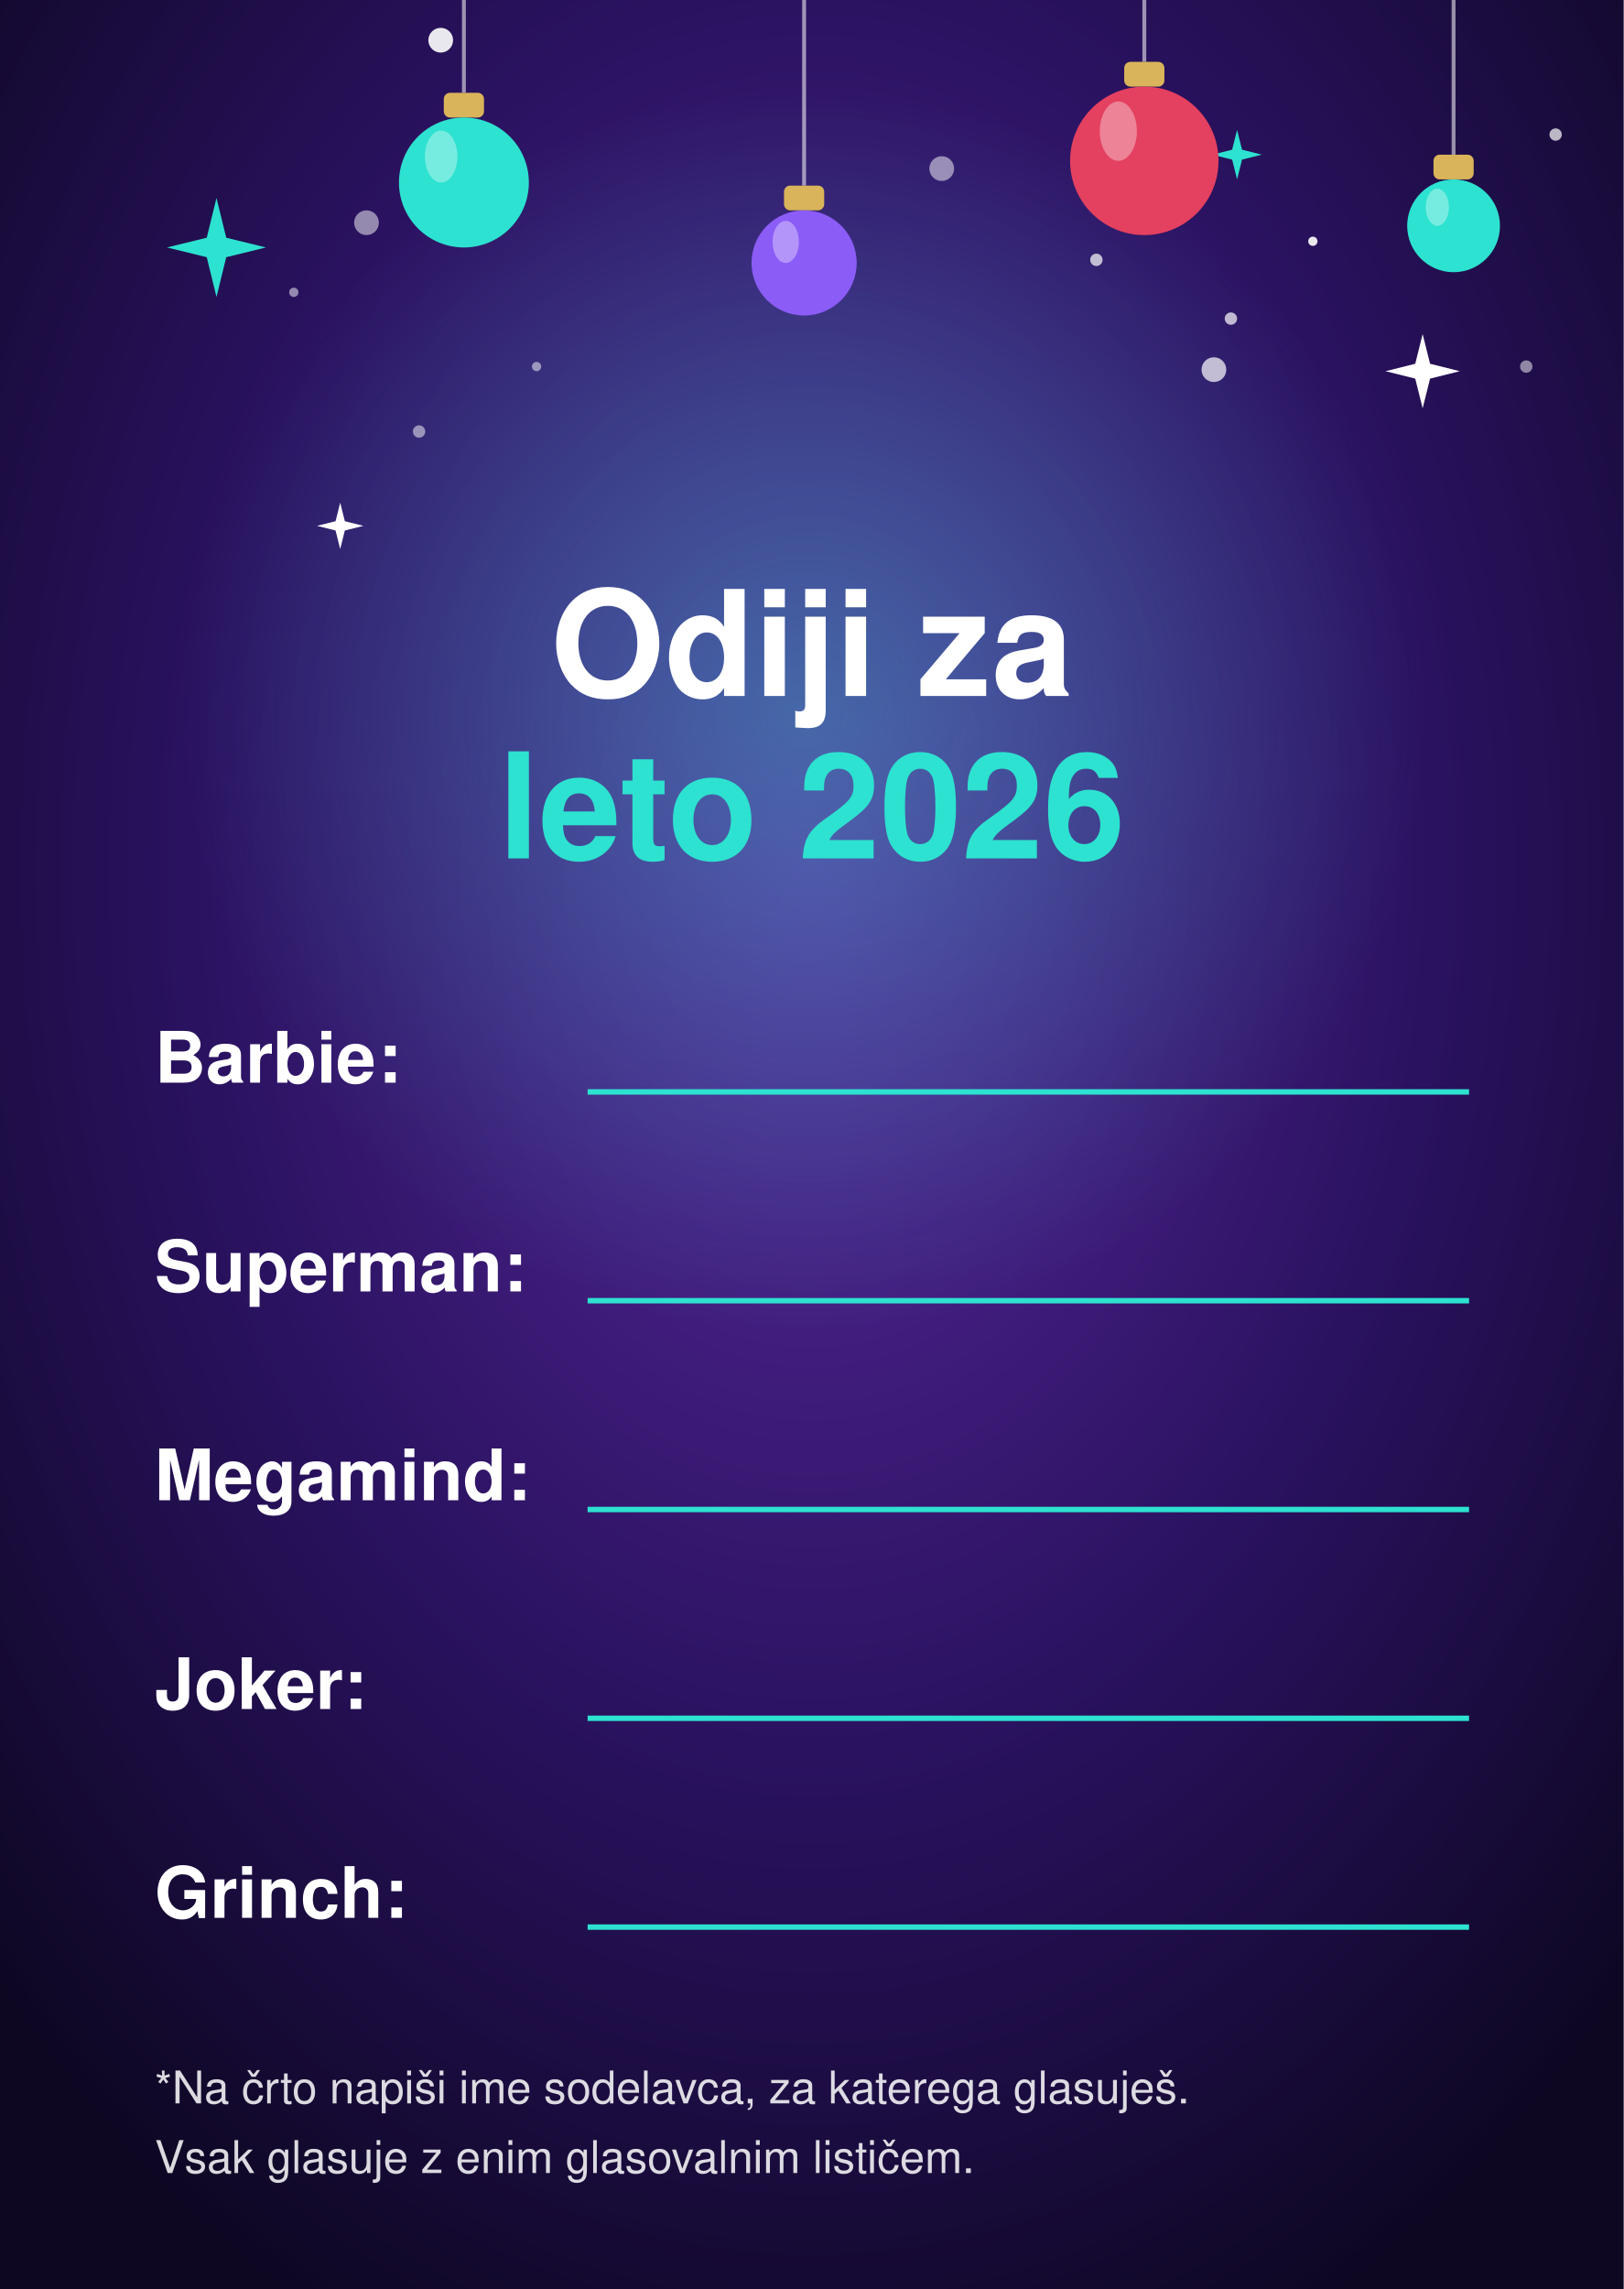
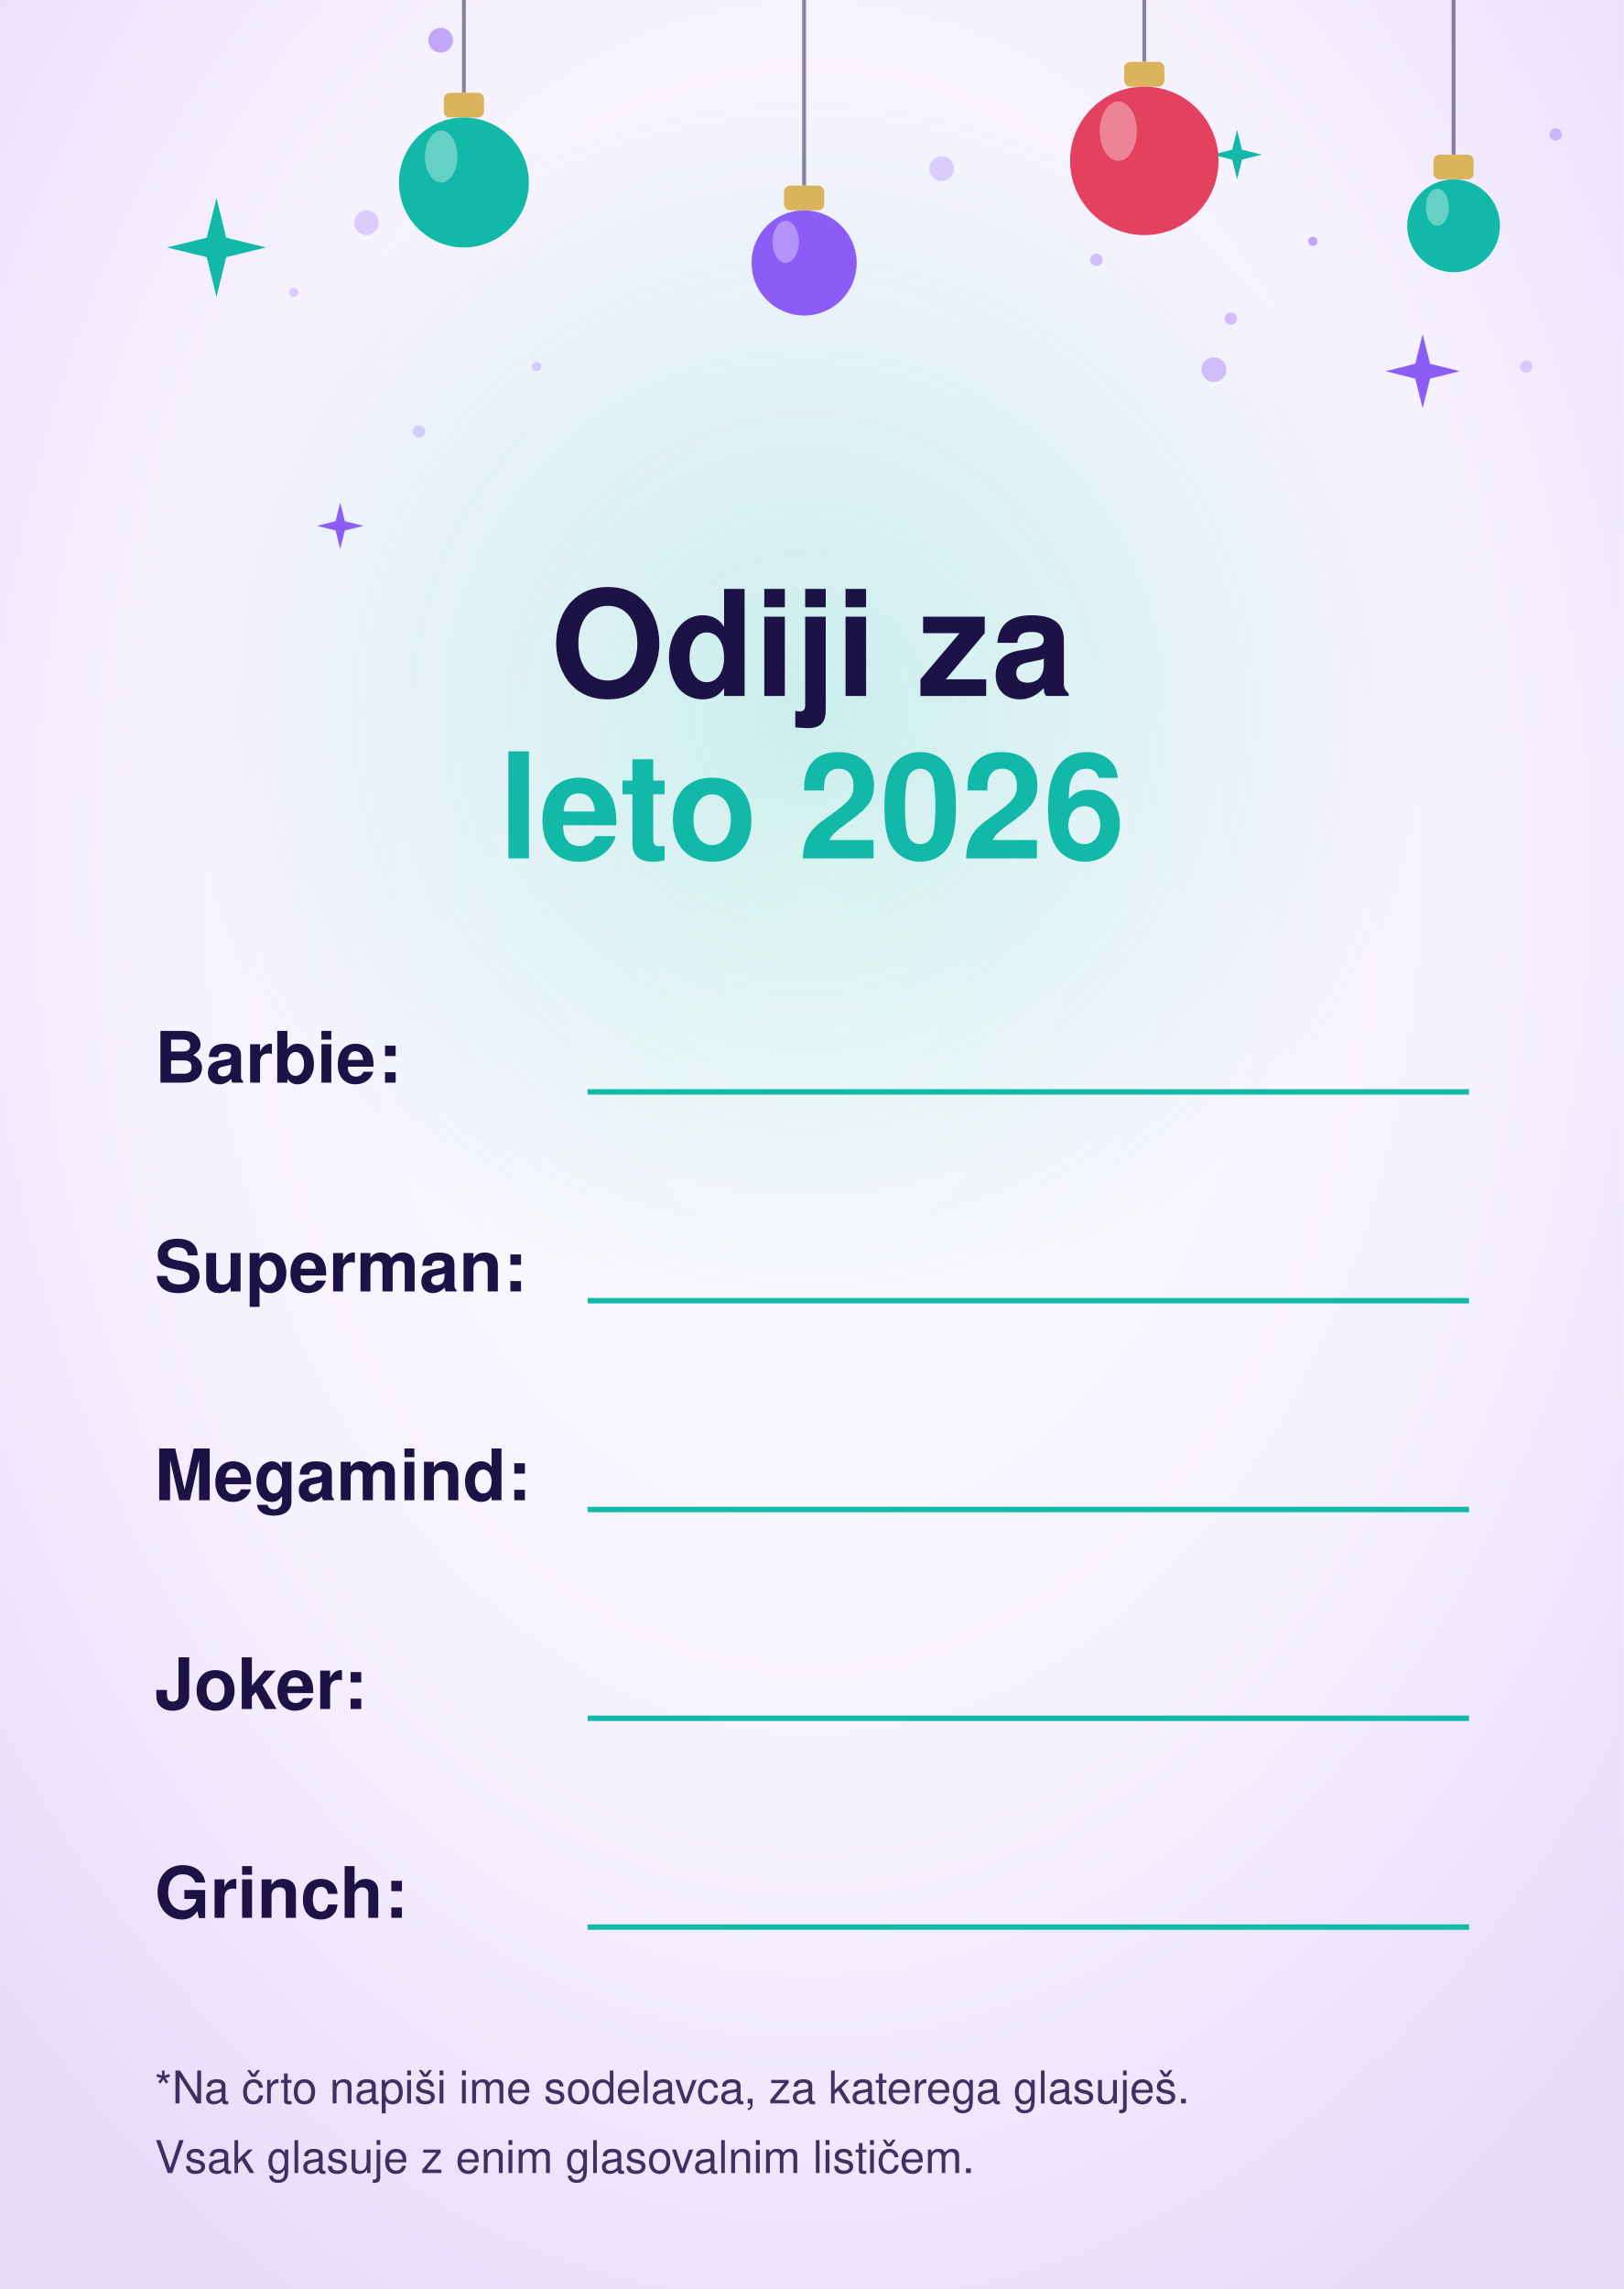
<svg xmlns="http://www.w3.org/2000/svg" width="105mm" height="148mm" viewBox="0 0 105 148">
  <defs>
    <radialGradient id="aura" cx="50%" cy="38%" r="70%">
-       <stop offset="0" stop-color="#5b2a9e" />
-       <stop offset=".55" stop-color="#2a1260" />
-       <stop offset="1" stop-color="#0d0722" />
+       <stop offset="0" stop-color="#ffffff" />
+       <stop offset=".6" stop-color="#f6f1ff" />
+       <stop offset="1" stop-color="#e6dcfa" />
    </radialGradient>
    <radialGradient id="glow" cx="50%" cy="50%" r="50%">
-       <stop offset="0" stop-color="#2de2d0" stop-opacity=".35" />
-       <stop offset="1" stop-color="#2de2d0" stop-opacity="0" />
+       <stop offset="0" stop-color="#12b8a8" stop-opacity=".22" />
+       <stop offset="1" stop-color="#12b8a8" stop-opacity="0" />
    </radialGradient>
  </defs>
  <g id="ozadje">
    <rect width="105" height="148" fill="url(#aura)" />
    <circle cx="52" cy="46" r="40" fill="url(#glow)" />
  </g>
  <g id="sneg">
-     <circle cx="34.7" cy="23.7" r="0.3" fill="#fff" opacity="0.5" />
-     <circle cx="84.9" cy="15.6" r="0.3" fill="#fff" opacity="0.9" />
-     <circle cx="23.7" cy="14.4" r="0.8" fill="#fff" opacity="0.5" />
-     <circle cx="60.9" cy="10.9" r="0.8" fill="#fff" opacity="0.5" />
-     <circle cx="100.6" cy="8.7" r="0.4" fill="#fff" opacity="0.7" />
-     <circle cx="70.9" cy="16.8" r="0.4" fill="#fff" opacity="0.7" />
-     <circle cx="27.1" cy="27.9" r="0.4" fill="#fff" opacity="0.5" />
-     <circle cx="78.5" cy="23.9" r="0.8" fill="#fff" opacity="0.7" />
-     <circle cx="19.0" cy="18.9" r="0.3" fill="#fff" opacity="0.5" />
-     <circle cx="79.6" cy="20.6" r="0.4" fill="#fff" opacity="0.7" />
-     <circle cx="98.7" cy="23.7" r="0.4" fill="#fff" opacity="0.5" />
-     <circle cx="28.5" cy="2.6" r="0.8" fill="#fff" opacity="0.9" />
+     <circle cx="34.7" cy="23.7" r="0.3" fill="#8b5cf6" opacity="0.25" />
+     <circle cx="84.9" cy="15.6" r="0.3" fill="#8b5cf6" opacity="0.5" />
+     <circle cx="23.7" cy="14.4" r="0.8" fill="#8b5cf6" opacity="0.25" />
+     <circle cx="60.9" cy="10.9" r="0.8" fill="#8b5cf6" opacity="0.25" />
+     <circle cx="100.6" cy="8.7" r="0.4" fill="#8b5cf6" opacity="0.35" />
+     <circle cx="70.9" cy="16.8" r="0.4" fill="#8b5cf6" opacity="0.35" />
+     <circle cx="27.1" cy="27.9" r="0.4" fill="#8b5cf6" opacity="0.25" />
+     <circle cx="78.5" cy="23.9" r="0.8" fill="#8b5cf6" opacity="0.35" />
+     <circle cx="19.0" cy="18.9" r="0.3" fill="#8b5cf6" opacity="0.25" />
+     <circle cx="79.6" cy="20.6" r="0.4" fill="#8b5cf6" opacity="0.35" />
+     <circle cx="98.7" cy="23.7" r="0.4" fill="#8b5cf6" opacity="0.25" />
+     <circle cx="28.5" cy="2.6" r="0.8" fill="#8b5cf6" opacity="0.5" />
  </g>
  <g id="zvezde">
-     <polygon points="14.00,12.80 14.63,15.37 17.20,16.00 14.63,16.63 14.00,19.20 13.37,16.63 10.80,16.00 13.37,15.37" fill="#2de2d0" />
-     <polygon points="92.00,21.60 92.48,23.52 94.40,24.00 92.48,24.48 92.00,26.40 91.52,24.48 89.60,24.00 91.52,23.52" fill="#fff" />
-     <polygon points="80.00,8.40 80.32,9.68 81.60,10.00 80.32,10.32 80.00,11.60 79.68,10.32 78.40,10.00 79.68,9.68" fill="#2de2d0" />
-     <polygon points="22.00,32.50 22.30,33.70 23.50,34.00 22.30,34.30 22.00,35.50 21.70,34.30 20.50,34.00 21.70,33.70" fill="#fff" />
+     <polygon points="14.00,12.80 14.63,15.37 17.20,16.00 14.63,16.63 14.00,19.20 13.37,16.63 10.80,16.00 13.37,15.37" fill="#12b8a8" />
+     <polygon points="92.00,21.60 92.48,23.52 94.40,24.00 92.48,24.48 92.00,26.40 91.52,24.48 89.60,24.00 91.52,23.52" fill="#8b5cf6" />
+     <polygon points="80.00,8.40 80.32,9.68 81.60,10.00 80.32,10.32 80.00,11.60 79.68,10.32 78.40,10.00 79.68,9.68" fill="#12b8a8" />
+     <polygon points="22.00,32.50 22.30,33.70 23.50,34.00 22.30,34.30 22.00,35.50 21.70,34.30 20.50,34.00 21.70,33.70" fill="#8b5cf6" />
  </g>
  <g id="bucke">
-     <line x1="30" y1="0" x2="30" y2="6" stroke="#fff" stroke-opacity=".55" stroke-width=".25" />
+     <line x1="30" y1="0" x2="30" y2="6" stroke="#1d1245" stroke-opacity=".5" stroke-width=".25" />
    <rect x="28.7" y="6" width="2.6" height="1.6" rx=".4" fill="#d9b45a" />
-     <circle cx="30" cy="11.8" r="4.2" fill="#2de2d0" />
+     <circle cx="30" cy="11.8" r="4.2" fill="#12b8a8" />
    <ellipse cx="28.53" cy="10.12" rx="1.05" ry="1.68" fill="#fff" opacity=".35" />
-     <line x1="52" y1="0" x2="52" y2="12" stroke="#fff" stroke-opacity=".55" stroke-width=".25" />
+     <line x1="52" y1="0" x2="52" y2="12" stroke="#1d1245" stroke-opacity=".5" stroke-width=".25" />
    <rect x="50.7" y="12" width="2.6" height="1.6" rx=".4" fill="#d9b45a" />
    <circle cx="52" cy="17.0" r="3.4" fill="#8b5cf6" />
    <ellipse cx="50.81" cy="15.64" rx="0.85" ry="1.36" fill="#fff" opacity=".35" />
-     <line x1="74" y1="0" x2="74" y2="4" stroke="#fff" stroke-opacity=".55" stroke-width=".25" />
+     <line x1="74" y1="0" x2="74" y2="4" stroke="#1d1245" stroke-opacity=".5" stroke-width=".25" />
    <rect x="72.7" y="4" width="2.6" height="1.6" rx=".4" fill="#d9b45a" />
    <circle cx="74" cy="10.4" r="4.8" fill="#e4405f" />
    <ellipse cx="72.32" cy="8.48" rx="1.2" ry="1.92" fill="#fff" opacity=".35" />
-     <line x1="94" y1="0" x2="94" y2="10" stroke="#fff" stroke-opacity=".55" stroke-width=".25" />
+     <line x1="94" y1="0" x2="94" y2="10" stroke="#1d1245" stroke-opacity=".5" stroke-width=".25" />
    <rect x="92.7" y="10" width="2.6" height="1.6" rx=".4" fill="#d9b45a" />
-     <circle cx="94" cy="14.6" r="3" fill="#2de2d0" />
+     <circle cx="94" cy="14.6" r="3" fill="#12b8a8" />
    <ellipse cx="92.95" cy="13.4" rx="0.75" ry="1.2" fill="#fff" opacity=".35" />
  </g>
  <g id="besedilo" font-family="'Helvetica Neue', Helvetica, Arial, sans-serif">
-     <text id="naslov" x="52.5" y="45" font-size="9.5" font-weight="800" fill="#fff" text-anchor="middle">Odiji za</text>
-     <text x="52.5" y="55.5" font-size="9.5" font-weight="800" fill="#2de2d0" text-anchor="middle">leto 2026</text>
-     <text x="10" y="70.0" font-size="4.6" font-weight="700" fill="#fff">Barbie:</text>
-     <line x1="38" y1="70.6" x2="95" y2="70.6" stroke="#2de2d0" stroke-width=".35" />
-     <text x="10" y="83.5" font-size="4.6" font-weight="700" fill="#fff">Superman:</text>
-     <line x1="38" y1="84.1" x2="95" y2="84.1" stroke="#2de2d0" stroke-width=".35" />
-     <text x="10" y="97.0" font-size="4.6" font-weight="700" fill="#fff">Megamind:</text>
-     <line x1="38" y1="97.6" x2="95" y2="97.6" stroke="#2de2d0" stroke-width=".35" />
-     <text x="10" y="110.5" font-size="4.6" font-weight="700" fill="#fff">Joker:</text>
-     <line x1="38" y1="111.1" x2="95" y2="111.1" stroke="#2de2d0" stroke-width=".35" />
-     <text x="10" y="124.0" font-size="4.6" font-weight="700" fill="#fff">Grinch:</text>
-     <line x1="38" y1="124.6" x2="95" y2="124.6" stroke="#2de2d0" stroke-width=".35" />
-     <text id="opomba1" x="10" y="136" font-size="2.9" fill="#fff" opacity=".85">*Na črto napiši ime sodelavca, za katerega glasuješ.</text>
-     <text id="opomba2" x="10" y="140.5" font-size="2.9" fill="#fff" opacity=".85">Vsak glasuje z enim glasovalnim lističem.</text>
+     <text id="naslov" x="52.5" y="45" font-size="9.5" font-weight="800" fill="#1d1245" text-anchor="middle">Odiji za</text>
+     <text x="52.5" y="55.5" font-size="9.5" font-weight="800" fill="#12b8a8" text-anchor="middle">leto 2026</text>
+     <text x="10" y="70.0" font-size="4.6" font-weight="700" fill="#1d1245">Barbie:</text>
+     <line x1="38" y1="70.6" x2="95" y2="70.6" stroke="#12b8a8" stroke-width=".35" />
+     <text x="10" y="83.5" font-size="4.6" font-weight="700" fill="#1d1245">Superman:</text>
+     <line x1="38" y1="84.1" x2="95" y2="84.1" stroke="#12b8a8" stroke-width=".35" />
+     <text x="10" y="97.0" font-size="4.6" font-weight="700" fill="#1d1245">Megamind:</text>
+     <line x1="38" y1="97.6" x2="95" y2="97.6" stroke="#12b8a8" stroke-width=".35" />
+     <text x="10" y="110.5" font-size="4.6" font-weight="700" fill="#1d1245">Joker:</text>
+     <line x1="38" y1="111.1" x2="95" y2="111.1" stroke="#12b8a8" stroke-width=".35" />
+     <text x="10" y="124.0" font-size="4.6" font-weight="700" fill="#1d1245">Grinch:</text>
+     <line x1="38" y1="124.6" x2="95" y2="124.6" stroke="#12b8a8" stroke-width=".35" />
+     <text id="opomba1" x="10" y="136" font-size="2.9" fill="#1d1245" opacity=".85">*Na črto napiši ime sodelavca, za katerega glasuješ.</text>
+     <text id="opomba2" x="10" y="140.5" font-size="2.9" fill="#1d1245" opacity=".85">Vsak glasuje z enim glasovalnim lističem.</text>
  </g>
</svg>
